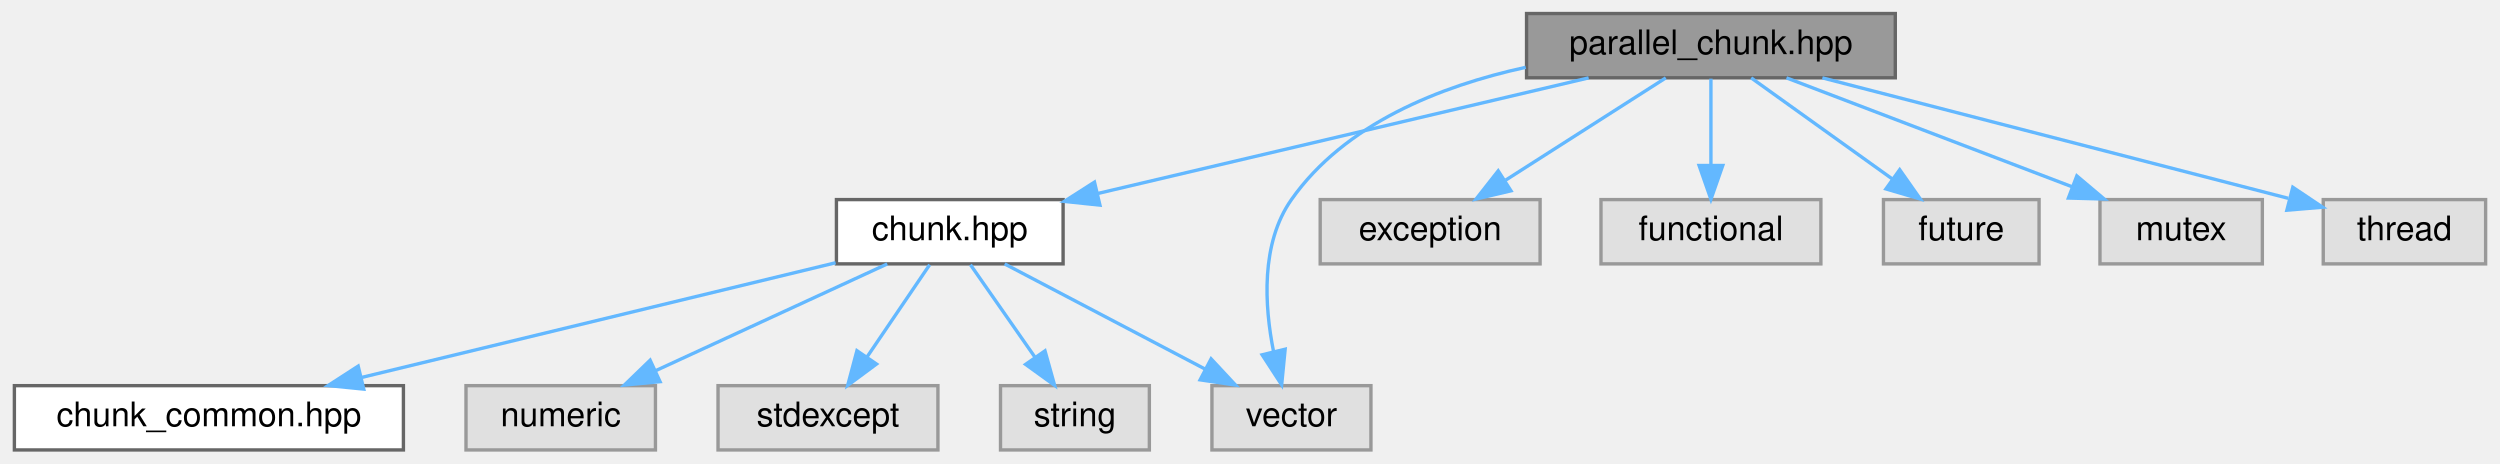
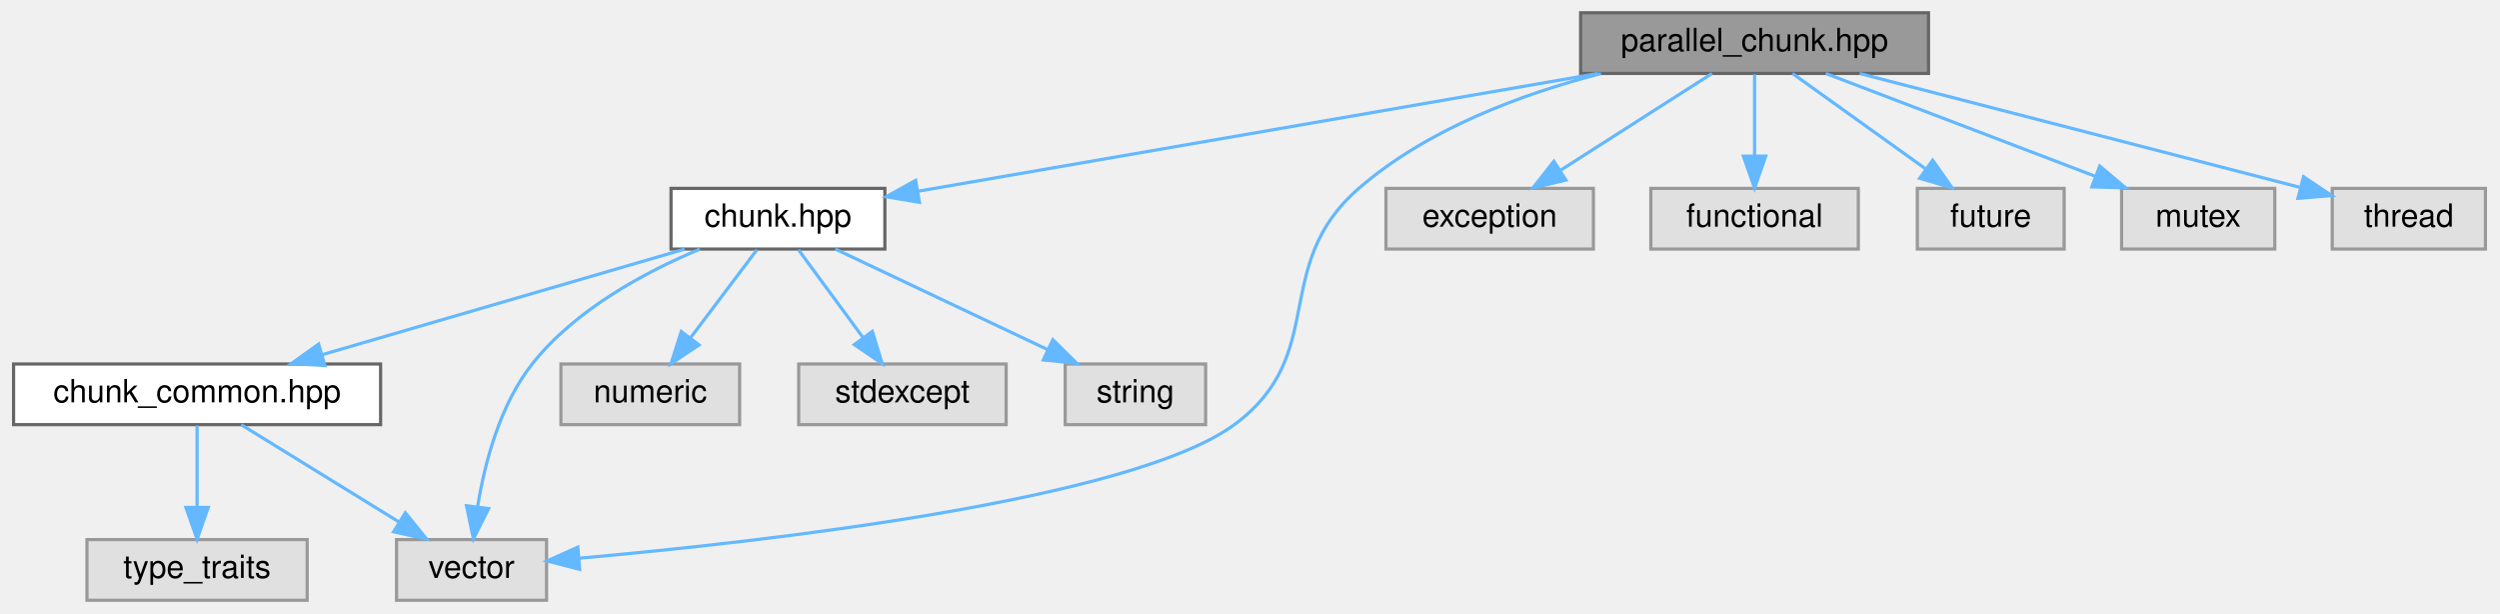
- <svg xmlns="http://www.w3.org/2000/svg" xmlns:xlink="http://www.w3.org/1999/xlink" width="739pt" height="137pt" viewBox="0.00 0.00 738.50 137.00">
-   <g id="graph0" class="graph" transform="scale(1 1) rotate(0) translate(4 133)">
+ <svg xmlns="http://www.w3.org/2000/svg" xmlns:xlink="http://www.w3.org/1999/xlink" width="783pt" height="192pt" viewBox="0.00 0.00 782.50 192.00">
+   <g id="graph0" class="graph" transform="scale(1 1) rotate(0) translate(4 188)">
    <g id="Node000001" class="node">
      <g id="a_Node000001">
        <a xlink:title=" ">
-           <polygon fill="#999999" stroke="#666666" points="556,-129 447,-129 447,-110 556,-110 556,-129" />
-           <text text-anchor="middle" x="501.5" y="-117" font-family="Helvetica,sans-Serif" font-size="10.00">parallel_chunk.hpp</text>
+           <polygon fill="#999999" stroke="#666666" points="600,-184 491,-184 491,-165 600,-165 600,-184" />
+           <text text-anchor="middle" x="545.5" y="-172" font-family="Helvetica,sans-Serif" font-size="10.00">parallel_chunk.hpp</text>
        </a>
      </g>
    </g>
    <g id="Node000002" class="node">
      <g id="a_Node000002">
        <a xlink:href="chunk_8hpp.html" target="_top" xlink:title=" ">
-           <polygon fill="white" stroke="#666666" points="310,-74 243,-74 243,-55 310,-55 310,-74" />
-           <text text-anchor="middle" x="276.5" y="-62" font-family="Helvetica,sans-Serif" font-size="10.00">chunk.hpp</text>
+           <polygon fill="white" stroke="#666666" points="273,-129 206,-129 206,-110 273,-110 273,-129" />
+           <text text-anchor="middle" x="239.5" y="-117" font-family="Helvetica,sans-Serif" font-size="10.00">chunk.hpp</text>
        </a>
      </g>
    </g>
    <g id="edge1_Node000001_Node000002" class="edge">
      <g id="a_edge1_Node000001_Node000002">
        <a xlink:title=" ">
-           <path fill="none" stroke="#63b8ff" d="M465.35,-109.98C425.79,-100.67 362.38,-85.73 320.09,-75.77" />
-           <polygon fill="#63b8ff" stroke="#63b8ff" points="320.89,-72.36 310.35,-73.47 319.28,-79.17 320.89,-72.36" />
-         </a>
-       </g>
-     </g>
-     <g id="Node000007" class="node">
-       <g id="a_Node000007">
-         <a xlink:title=" ">
-           <polygon fill="#e0e0e0" stroke="#999999" points="401,-19 354,-19 354,0 401,0 401,-19" />
-           <text text-anchor="middle" x="377.5" y="-7" font-family="Helvetica,sans-Serif" font-size="10.00">vector</text>
-         </a>
-       </g>
-     </g>
-     <g id="edge12_Node000001_Node000007" class="edge">
-       <g id="a_edge12_Node000001_Node000007">
-         <a xlink:title=" ">
-           <path fill="none" stroke="#63b8ff" d="M446.75,-113.1C421.29,-107.53 393.23,-96.35 377.5,-74 368.39,-61.05 369.5,-42.65 372.23,-28.98" />
-           <polygon fill="#63b8ff" stroke="#63b8ff" points="375.64,-29.78 374.61,-19.24 368.84,-28.12 375.64,-29.78" />
-         </a>
-       </g>
-     </g>
-     <g id="Node000008" class="node">
-       <g id="a_Node000008">
-         <a xlink:title=" ">
-           <polygon fill="#e0e0e0" stroke="#999999" points="451,-74 386,-74 386,-55 451,-55 451,-74" />
-           <text text-anchor="middle" x="418.5" y="-62" font-family="Helvetica,sans-Serif" font-size="10.00">exception</text>
-         </a>
-       </g>
-     </g>
-     <g id="edge7_Node000001_Node000008" class="edge">
-       <g id="a_edge7_Node000001_Node000008">
-         <a xlink:title=" ">
-           <path fill="none" stroke="#63b8ff" d="M488.16,-109.98C475.41,-101.84 455.95,-89.41 440.83,-79.76" />
-           <polygon fill="#63b8ff" stroke="#63b8ff" points="442.39,-76.6 432.08,-74.17 438.62,-82.5 442.39,-76.6" />
+           <path fill="none" stroke="#63b8ff" d="M496.34,-164.98C437.49,-154.79 339.84,-137.88 283.42,-128.11" />
+           <polygon fill="#63b8ff" stroke="#63b8ff" points="283.83,-124.63 273.38,-126.37 282.64,-131.52 283.83,-124.63" />
+         </a>
+       </g>
+     </g>
+     <g id="Node000005" class="node">
+       <g id="a_Node000005">
+         <a xlink:title=" ">
+           <polygon fill="#e0e0e0" stroke="#999999" points="167,-19 120,-19 120,0 167,0 167,-19" />
+           <text text-anchor="middle" x="143.5" y="-7" font-family="Helvetica,sans-Serif" font-size="10.00">vector</text>
+         </a>
+       </g>
+     </g>
+     <g id="edge14_Node000001_Node000005" class="edge">
+       <g id="a_edge14_Node000001_Node000005">
+         <a xlink:title=" ">
+           <path fill="none" stroke="#63b8ff" d="M497.37,-164.96C472.43,-158.53 442.83,-147.52 421.5,-129 393.43,-104.62 412.43,-77.05 382.5,-55 350.35,-31.32 235.15,-18.33 177.24,-13.17" />
+           <polygon fill="#63b8ff" stroke="#63b8ff" points="177.39,-9.67 167.13,-12.3 176.79,-16.64 177.39,-9.67" />
        </a>
      </g>
    </g>
    <g id="Node000009" class="node">
      <g id="a_Node000009">
        <a xlink:title=" ">
-           <polygon fill="#e0e0e0" stroke="#999999" points="534,-74 469,-74 469,-55 534,-55 534,-74" />
-           <text text-anchor="middle" x="501.5" y="-62" font-family="Helvetica,sans-Serif" font-size="10.00">functional</text>
-         </a>
-       </g>
-     </g>
-     <g id="edge8_Node000001_Node000009" class="edge">
-       <g id="a_edge8_Node000001_Node000009">
-         <a xlink:title=" ">
-           <path fill="none" stroke="#63b8ff" d="M501.5,-109.75C501.5,-102.8 501.5,-92.85 501.5,-84.13" />
-           <polygon fill="#63b8ff" stroke="#63b8ff" points="505,-84.09 501.5,-74.09 498,-84.09 505,-84.09" />
+           <polygon fill="#e0e0e0" stroke="#999999" points="495,-129 430,-129 430,-110 495,-110 495,-129" />
+           <text text-anchor="middle" x="462.5" y="-117" font-family="Helvetica,sans-Serif" font-size="10.00">exception</text>
+         </a>
+       </g>
+     </g>
+     <g id="edge9_Node000001_Node000009" class="edge">
+       <g id="a_edge9_Node000001_Node000009">
+         <a xlink:title=" ">
+           <path fill="none" stroke="#63b8ff" d="M532.16,-164.98C519.41,-156.84 499.95,-144.41 484.83,-134.76" />
+           <polygon fill="#63b8ff" stroke="#63b8ff" points="486.39,-131.6 476.08,-129.17 482.62,-137.5 486.39,-131.6" />
        </a>
      </g>
    </g>
    <g id="Node000010" class="node">
      <g id="a_Node000010">
        <a xlink:title=" ">
-           <polygon fill="#e0e0e0" stroke="#999999" points="598.5,-74 552.5,-74 552.5,-55 598.5,-55 598.5,-74" />
-           <text text-anchor="middle" x="575.5" y="-62" font-family="Helvetica,sans-Serif" font-size="10.00">future</text>
-         </a>
-       </g>
-     </g>
-     <g id="edge9_Node000001_Node000010" class="edge">
-       <g id="a_edge9_Node000001_Node000010">
-         <a xlink:title=" ">
-           <path fill="none" stroke="#63b8ff" d="M513.39,-109.98C524.65,-101.92 541.79,-89.65 555.21,-80.03" />
-           <polygon fill="#63b8ff" stroke="#63b8ff" points="557.3,-82.84 563.39,-74.17 553.23,-77.15 557.3,-82.84" />
+           <polygon fill="#e0e0e0" stroke="#999999" points="578,-129 513,-129 513,-110 578,-110 578,-129" />
+           <text text-anchor="middle" x="545.5" y="-117" font-family="Helvetica,sans-Serif" font-size="10.00">functional</text>
+         </a>
+       </g>
+     </g>
+     <g id="edge10_Node000001_Node000010" class="edge">
+       <g id="a_edge10_Node000001_Node000010">
+         <a xlink:title=" ">
+           <path fill="none" stroke="#63b8ff" d="M545.5,-164.75C545.5,-157.8 545.5,-147.85 545.5,-139.13" />
+           <polygon fill="#63b8ff" stroke="#63b8ff" points="549,-139.09 545.5,-129.09 542,-139.09 549,-139.09" />
        </a>
      </g>
    </g>
    <g id="Node000011" class="node">
      <g id="a_Node000011">
        <a xlink:title=" ">
-           <polygon fill="#e0e0e0" stroke="#999999" points="664.5,-74 616.5,-74 616.5,-55 664.5,-55 664.5,-74" />
-           <text text-anchor="middle" x="640.5" y="-62" font-family="Helvetica,sans-Serif" font-size="10.00">mutex</text>
-         </a>
-       </g>
-     </g>
-     <g id="edge10_Node000001_Node000011" class="edge">
-       <g id="a_edge10_Node000001_Node000011">
-         <a xlink:title=" ">
-           <path fill="none" stroke="#63b8ff" d="M523.83,-109.98C546.7,-101.27 582.46,-87.63 608.36,-77.75" />
-           <polygon fill="#63b8ff" stroke="#63b8ff" points="609.66,-81 617.76,-74.17 607.17,-74.46 609.66,-81" />
+           <polygon fill="#e0e0e0" stroke="#999999" points="642.5,-129 596.5,-129 596.5,-110 642.5,-110 642.5,-129" />
+           <text text-anchor="middle" x="619.5" y="-117" font-family="Helvetica,sans-Serif" font-size="10.00">future</text>
+         </a>
+       </g>
+     </g>
+     <g id="edge11_Node000001_Node000011" class="edge">
+       <g id="a_edge11_Node000001_Node000011">
+         <a xlink:title=" ">
+           <path fill="none" stroke="#63b8ff" d="M557.39,-164.98C568.65,-156.92 585.79,-144.65 599.21,-135.03" />
+           <polygon fill="#63b8ff" stroke="#63b8ff" points="601.3,-137.84 607.39,-129.17 597.23,-132.15 601.3,-137.84" />
        </a>
      </g>
    </g>
    <g id="Node000012" class="node">
      <g id="a_Node000012">
        <a xlink:title=" ">
-           <polygon fill="#e0e0e0" stroke="#999999" points="730.5,-74 682.5,-74 682.5,-55 730.5,-55 730.5,-74" />
-           <text text-anchor="middle" x="706.5" y="-62" font-family="Helvetica,sans-Serif" font-size="10.00">thread</text>
-         </a>
-       </g>
-     </g>
-     <g id="edge11_Node000001_Node000012" class="edge">
-       <g id="a_edge11_Node000001_Node000012">
-         <a xlink:title=" ">
-           <path fill="none" stroke="#63b8ff" d="M534.44,-109.98C572.2,-100.22 633.81,-84.29 672.15,-74.38" />
-           <polygon fill="#63b8ff" stroke="#63b8ff" points="673.5,-77.65 682.31,-71.75 671.75,-70.87 673.5,-77.65" />
+           <polygon fill="#e0e0e0" stroke="#999999" points="708.5,-129 660.5,-129 660.5,-110 708.5,-110 708.5,-129" />
+           <text text-anchor="middle" x="684.5" y="-117" font-family="Helvetica,sans-Serif" font-size="10.00">mutex</text>
+         </a>
+       </g>
+     </g>
+     <g id="edge12_Node000001_Node000012" class="edge">
+       <g id="a_edge12_Node000001_Node000012">
+         <a xlink:title=" ">
+           <path fill="none" stroke="#63b8ff" d="M567.83,-164.98C590.7,-156.27 626.46,-142.63 652.36,-132.75" />
+           <polygon fill="#63b8ff" stroke="#63b8ff" points="653.66,-136 661.76,-129.17 651.17,-129.46 653.66,-136" />
+         </a>
+       </g>
+     </g>
+     <g id="Node000013" class="node">
+       <g id="a_Node000013">
+         <a xlink:title=" ">
+           <polygon fill="#e0e0e0" stroke="#999999" points="774.5,-129 726.5,-129 726.5,-110 774.5,-110 774.5,-129" />
+           <text text-anchor="middle" x="750.5" y="-117" font-family="Helvetica,sans-Serif" font-size="10.00">thread</text>
+         </a>
+       </g>
+     </g>
+     <g id="edge13_Node000001_Node000013" class="edge">
+       <g id="a_edge13_Node000001_Node000013">
+         <a xlink:title=" ">
+           <path fill="none" stroke="#63b8ff" d="M578.44,-164.98C616.2,-155.22 677.81,-139.29 716.15,-129.38" />
+           <polygon fill="#63b8ff" stroke="#63b8ff" points="717.5,-132.65 726.31,-126.75 715.75,-125.87 717.5,-132.65" />
        </a>
      </g>
    </g>
    <g id="Node000003" class="node">
      <g id="a_Node000003">
        <a xlink:href="chunk__common_8hpp.html" target="_top" xlink:title=" ">
-           <polygon fill="white" stroke="#666666" points="115,-19 0,-19 0,0 115,0 115,-19" />
-           <text text-anchor="middle" x="57.5" y="-7" font-family="Helvetica,sans-Serif" font-size="10.00">chunk_common.hpp</text>
+           <polygon fill="white" stroke="#666666" points="115,-74 0,-74 0,-55 115,-55 115,-74" />
+           <text text-anchor="middle" x="57.5" y="-62" font-family="Helvetica,sans-Serif" font-size="10.00">chunk_common.hpp</text>
        </a>
      </g>
    </g>
    <g id="edge2_Node000002_Node000003" class="edge">
      <g id="a_edge2_Node000002_Node000003">
        <a xlink:title=" ">
-           <path fill="none" stroke="#63b8ff" d="M242.76,-55.33C205.19,-46.24 144.26,-31.5 102.61,-21.42" />
-           <polygon fill="#63b8ff" stroke="#63b8ff" points="103.27,-17.98 92.73,-19.03 101.63,-24.78 103.27,-17.98" />
+           <path fill="none" stroke="#63b8ff" d="M210.26,-109.98C179.44,-101.01 130.72,-86.82 96.61,-76.89" />
+           <polygon fill="#63b8ff" stroke="#63b8ff" points="97.55,-73.52 86.97,-74.08 95.59,-80.24 97.55,-73.52" />
+         </a>
+       </g>
+     </g>
+     <g id="edge8_Node000002_Node000005" class="edge">
+       <g id="a_edge8_Node000002_Node000005">
+         <a xlink:title=" ">
+           <path fill="none" stroke="#63b8ff" d="M215.02,-109.97C197.99,-102.85 176,-91.08 162.5,-74 152.36,-61.16 147.62,-43 145.41,-29.38" />
+           <polygon fill="#63b8ff" stroke="#63b8ff" points="148.85,-28.7 144.09,-19.23 141.91,-29.6 148.85,-28.7" />
+         </a>
+       </g>
+     </g>
+     <g id="Node000006" class="node">
+       <g id="a_Node000006">
+         <a xlink:title=" ">
+           <polygon fill="#e0e0e0" stroke="#999999" points="227.5,-74 171.5,-74 171.5,-55 227.5,-55 227.5,-74" />
+           <text text-anchor="middle" x="199.5" y="-62" font-family="Helvetica,sans-Serif" font-size="10.00">numeric</text>
+         </a>
+       </g>
+     </g>
+     <g id="edge5_Node000002_Node000006" class="edge">
+       <g id="a_edge5_Node000002_Node000006">
+         <a xlink:title=" ">
+           <path fill="none" stroke="#63b8ff" d="M232.89,-109.75C227.24,-102.26 218.96,-91.28 212.05,-82.13" />
+           <polygon fill="#63b8ff" stroke="#63b8ff" points="214.8,-79.96 205.98,-74.09 209.21,-84.18 214.8,-79.96" />
+         </a>
+       </g>
+     </g>
+     <g id="Node000007" class="node">
+       <g id="a_Node000007">
+         <a xlink:title=" ">
+           <polygon fill="#e0e0e0" stroke="#999999" points="311,-74 246,-74 246,-55 311,-55 311,-74" />
+           <text text-anchor="middle" x="278.5" y="-62" font-family="Helvetica,sans-Serif" font-size="10.00">stdexcept</text>
+         </a>
+       </g>
+     </g>
+     <g id="edge6_Node000002_Node000007" class="edge">
+       <g id="a_edge6_Node000002_Node000007">
+         <a xlink:title=" ">
+           <path fill="none" stroke="#63b8ff" d="M245.94,-109.75C251.39,-102.34 259.36,-91.5 266.06,-82.41" />
+           <polygon fill="#63b8ff" stroke="#63b8ff" points="269.07,-84.22 272.18,-74.09 263.43,-80.07 269.07,-84.22" />
+         </a>
+       </g>
+     </g>
+     <g id="Node000008" class="node">
+       <g id="a_Node000008">
+         <a xlink:title=" ">
+           <polygon fill="#e0e0e0" stroke="#999999" points="373.5,-74 329.5,-74 329.5,-55 373.5,-55 373.5,-74" />
+           <text text-anchor="middle" x="351.5" y="-62" font-family="Helvetica,sans-Serif" font-size="10.00">string</text>
+         </a>
+       </g>
+     </g>
+     <g id="edge7_Node000002_Node000008" class="edge">
+       <g id="a_edge7_Node000002_Node000008">
+         <a xlink:title=" ">
+           <path fill="none" stroke="#63b8ff" d="M257.49,-109.98C275.43,-101.5 303.22,-88.35 323.93,-78.54" />
+           <polygon fill="#63b8ff" stroke="#63b8ff" points="325.64,-81.61 333.18,-74.17 322.64,-75.28 325.64,-81.61" />
        </a>
      </g>
    </g>
    <g id="Node000004" class="node">
      <g id="a_Node000004">
        <a xlink:title=" ">
-           <polygon fill="#e0e0e0" stroke="#999999" points="189.5,-19 133.5,-19 133.5,0 189.5,0 189.5,-19" />
-           <text text-anchor="middle" x="161.5" y="-7" font-family="Helvetica,sans-Serif" font-size="10.00">numeric</text>
-         </a>
-       </g>
-     </g>
-     <g id="edge3_Node000002_Node000004" class="edge">
-       <g id="a_edge3_Node000002_Node000004">
-         <a xlink:title=" ">
-           <path fill="none" stroke="#63b8ff" d="M258.02,-54.98C239.52,-46.46 210.82,-33.23 189.52,-23.41" />
-           <polygon fill="#63b8ff" stroke="#63b8ff" points="190.86,-20.18 180.31,-19.17 187.93,-26.53 190.86,-20.18" />
-         </a>
-       </g>
-     </g>
-     <g id="Node000005" class="node">
-       <g id="a_Node000005">
-         <a xlink:title=" ">
-           <polygon fill="#e0e0e0" stroke="#999999" points="273,-19 208,-19 208,0 273,0 273,-19" />
-           <text text-anchor="middle" x="240.5" y="-7" font-family="Helvetica,sans-Serif" font-size="10.00">stdexcept</text>
-         </a>
-       </g>
-     </g>
-     <g id="edge4_Node000002_Node000005" class="edge">
-       <g id="a_edge4_Node000002_Node000005">
-         <a xlink:title=" ">
-           <path fill="none" stroke="#63b8ff" d="M270.56,-54.75C265.52,-47.34 258.16,-36.5 251.99,-27.41" />
-           <polygon fill="#63b8ff" stroke="#63b8ff" points="254.85,-25.39 246.33,-19.09 249.06,-29.33 254.85,-25.39" />
-         </a>
-       </g>
-     </g>
-     <g id="Node000006" class="node">
-       <g id="a_Node000006">
-         <a xlink:title=" ">
-           <polygon fill="#e0e0e0" stroke="#999999" points="335.5,-19 291.5,-19 291.5,0 335.5,0 335.5,-19" />
-           <text text-anchor="middle" x="313.5" y="-7" font-family="Helvetica,sans-Serif" font-size="10.00">string</text>
-         </a>
-       </g>
-     </g>
-     <g id="edge5_Node000002_Node000006" class="edge">
-       <g id="a_edge5_Node000002_Node000006">
-         <a xlink:title=" ">
-           <path fill="none" stroke="#63b8ff" d="M282.61,-54.75C287.78,-47.34 295.35,-36.5 301.69,-27.41" />
-           <polygon fill="#63b8ff" stroke="#63b8ff" points="304.65,-29.29 307.5,-19.09 298.91,-25.29 304.65,-29.29" />
-         </a>
-       </g>
-     </g>
-     <g id="edge6_Node000002_Node000007" class="edge">
-       <g id="a_edge6_Node000002_Node000007">
-         <a xlink:title=" ">
-           <path fill="none" stroke="#63b8ff" d="M292.73,-54.98C308.68,-46.61 333.28,-33.7 351.88,-23.95" />
-           <polygon fill="#63b8ff" stroke="#63b8ff" points="353.75,-26.92 360.98,-19.17 350.5,-20.72 353.75,-26.92" />
+           <polygon fill="#e0e0e0" stroke="#999999" points="92,-19 23,-19 23,0 92,0 92,-19" />
+           <text text-anchor="middle" x="57.5" y="-7" font-family="Helvetica,sans-Serif" font-size="10.00">type_traits</text>
+         </a>
+       </g>
+     </g>
+     <g id="edge3_Node000003_Node000004" class="edge">
+       <g id="a_edge3_Node000003_Node000004">
+         <a xlink:title=" ">
+           <path fill="none" stroke="#63b8ff" d="M57.5,-54.75C57.5,-47.8 57.5,-37.85 57.5,-29.13" />
+           <polygon fill="#63b8ff" stroke="#63b8ff" points="61,-29.09 57.5,-19.09 54,-29.09 61,-29.09" />
+         </a>
+       </g>
+     </g>
+     <g id="edge4_Node000003_Node000005" class="edge">
+       <g id="a_edge4_Node000003_Node000005">
+         <a xlink:title=" ">
+           <path fill="none" stroke="#63b8ff" d="M71.32,-54.98C84.65,-46.77 105.08,-34.18 120.81,-24.49" />
+           <polygon fill="#63b8ff" stroke="#63b8ff" points="122.75,-27.4 129.43,-19.17 119.08,-21.44 122.75,-27.4" />
        </a>
      </g>
    </g>
  </g>
</svg>
